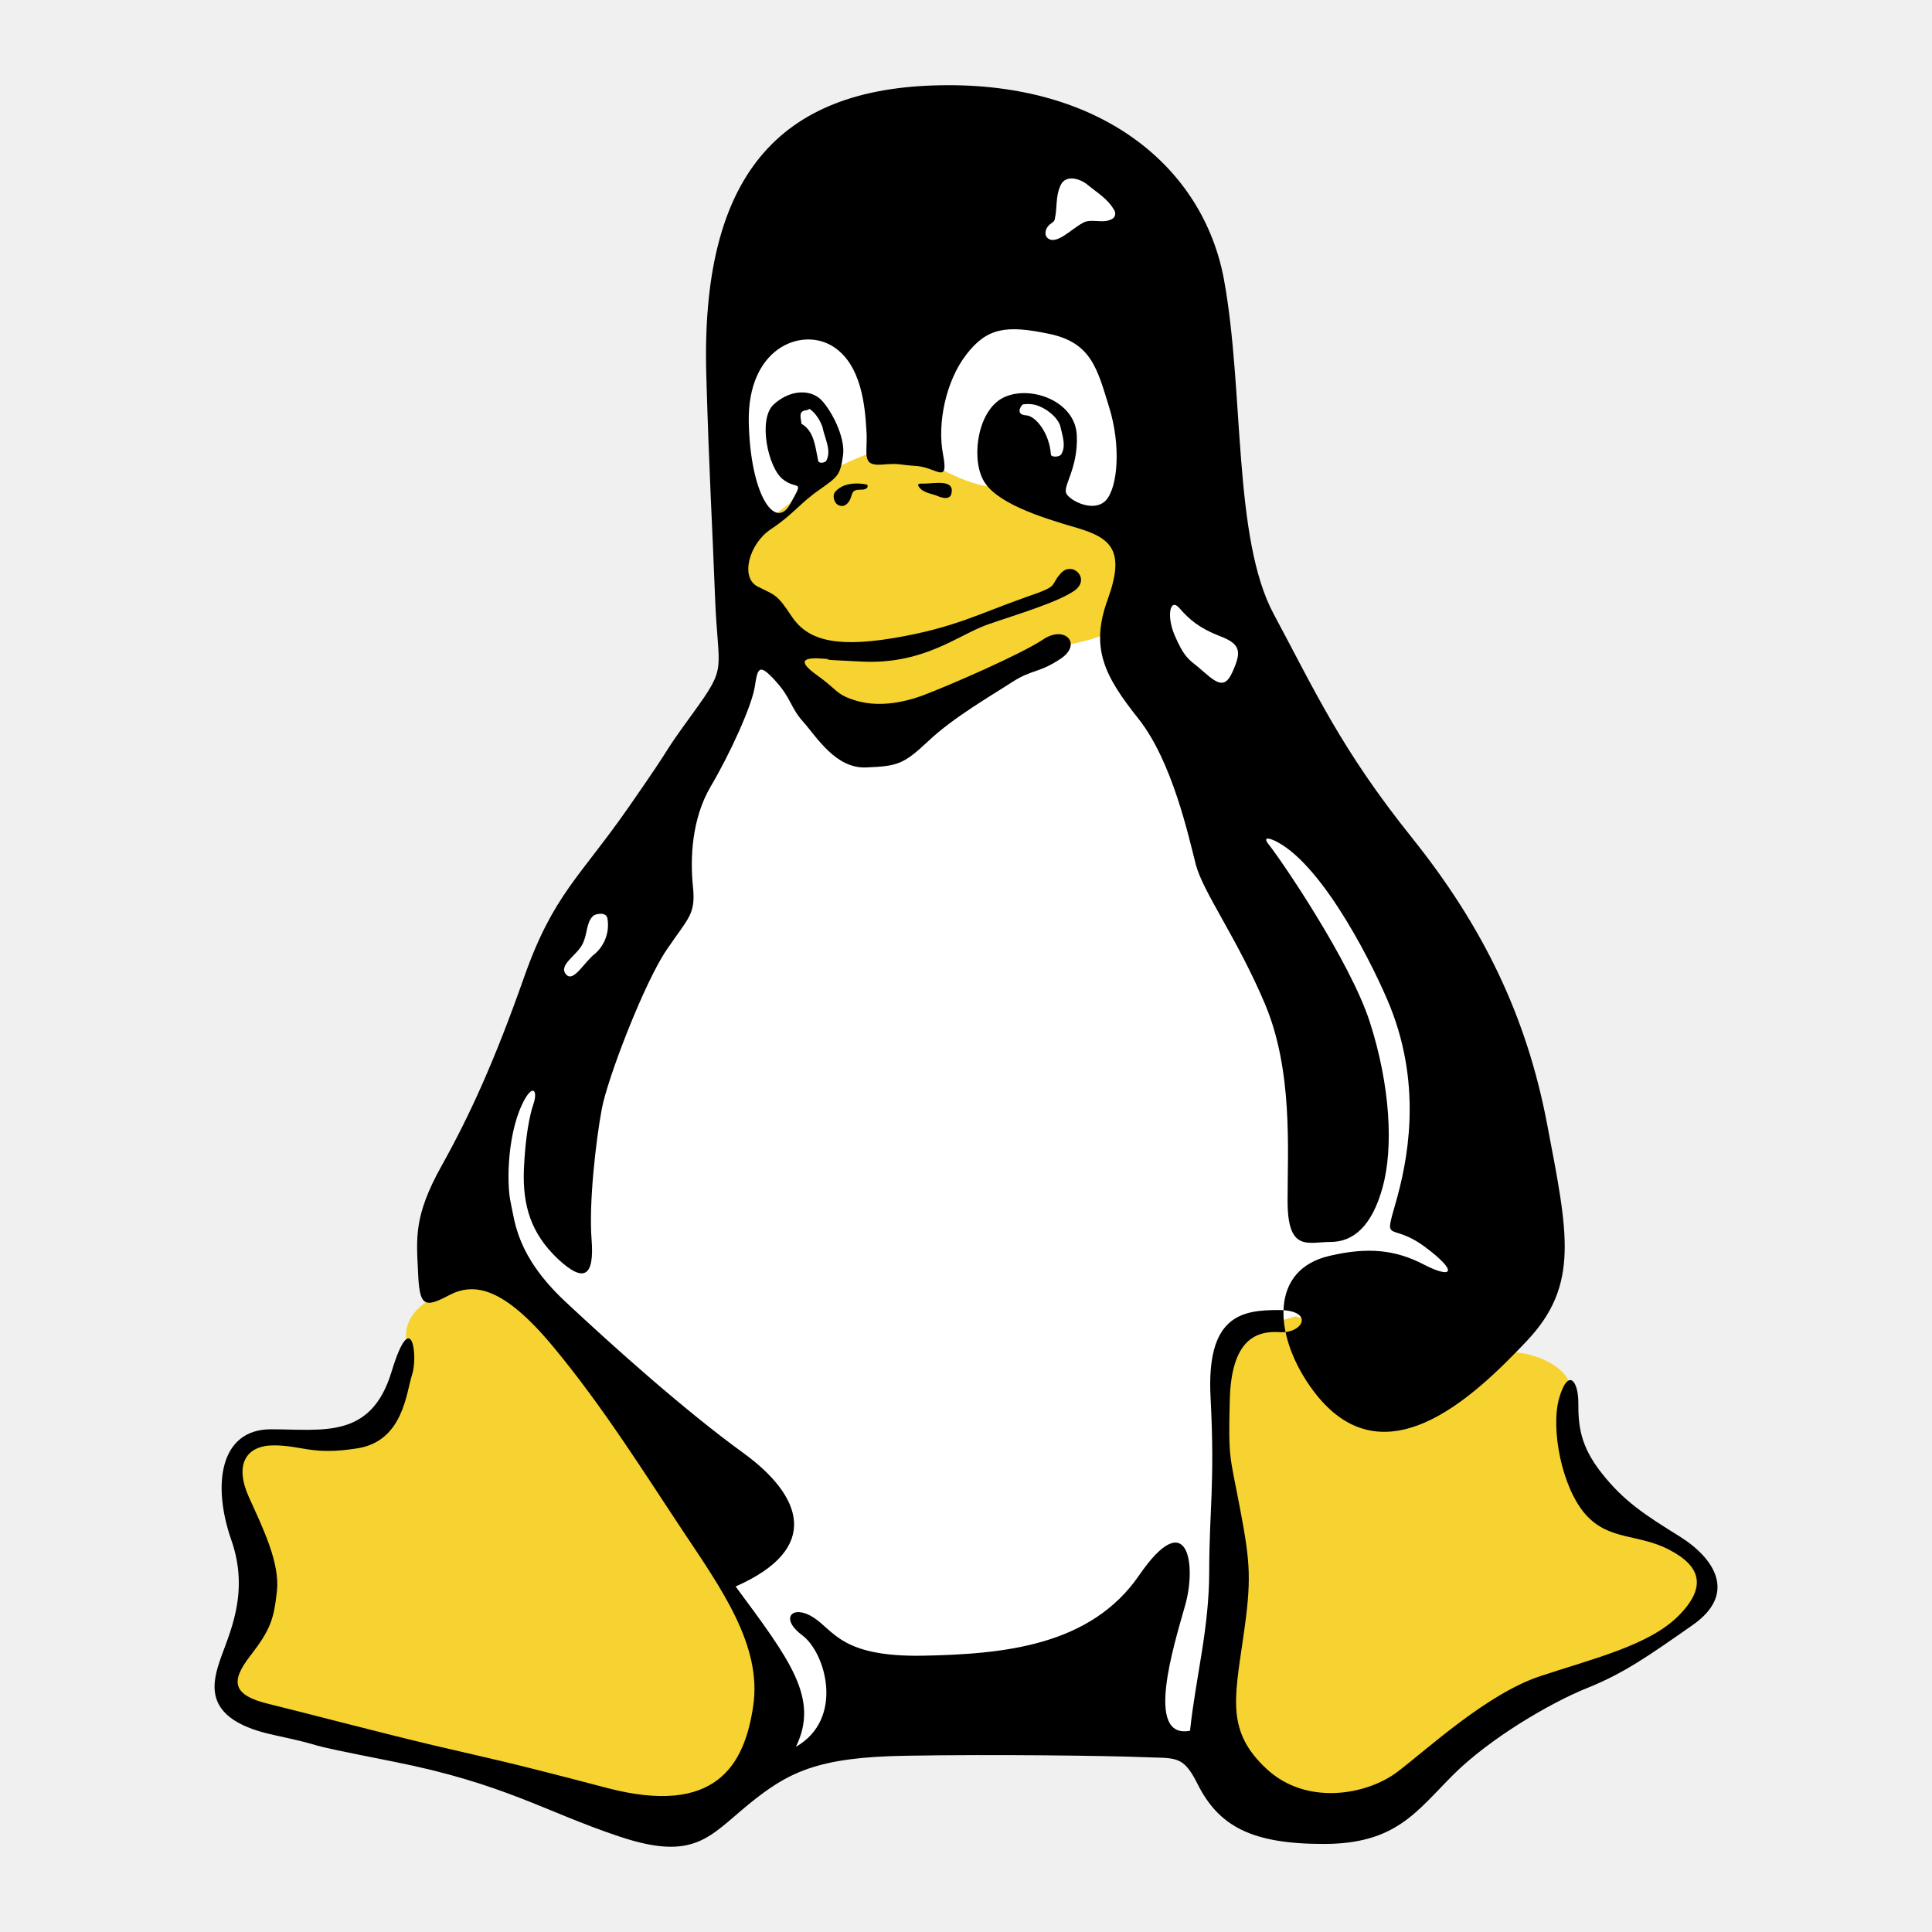
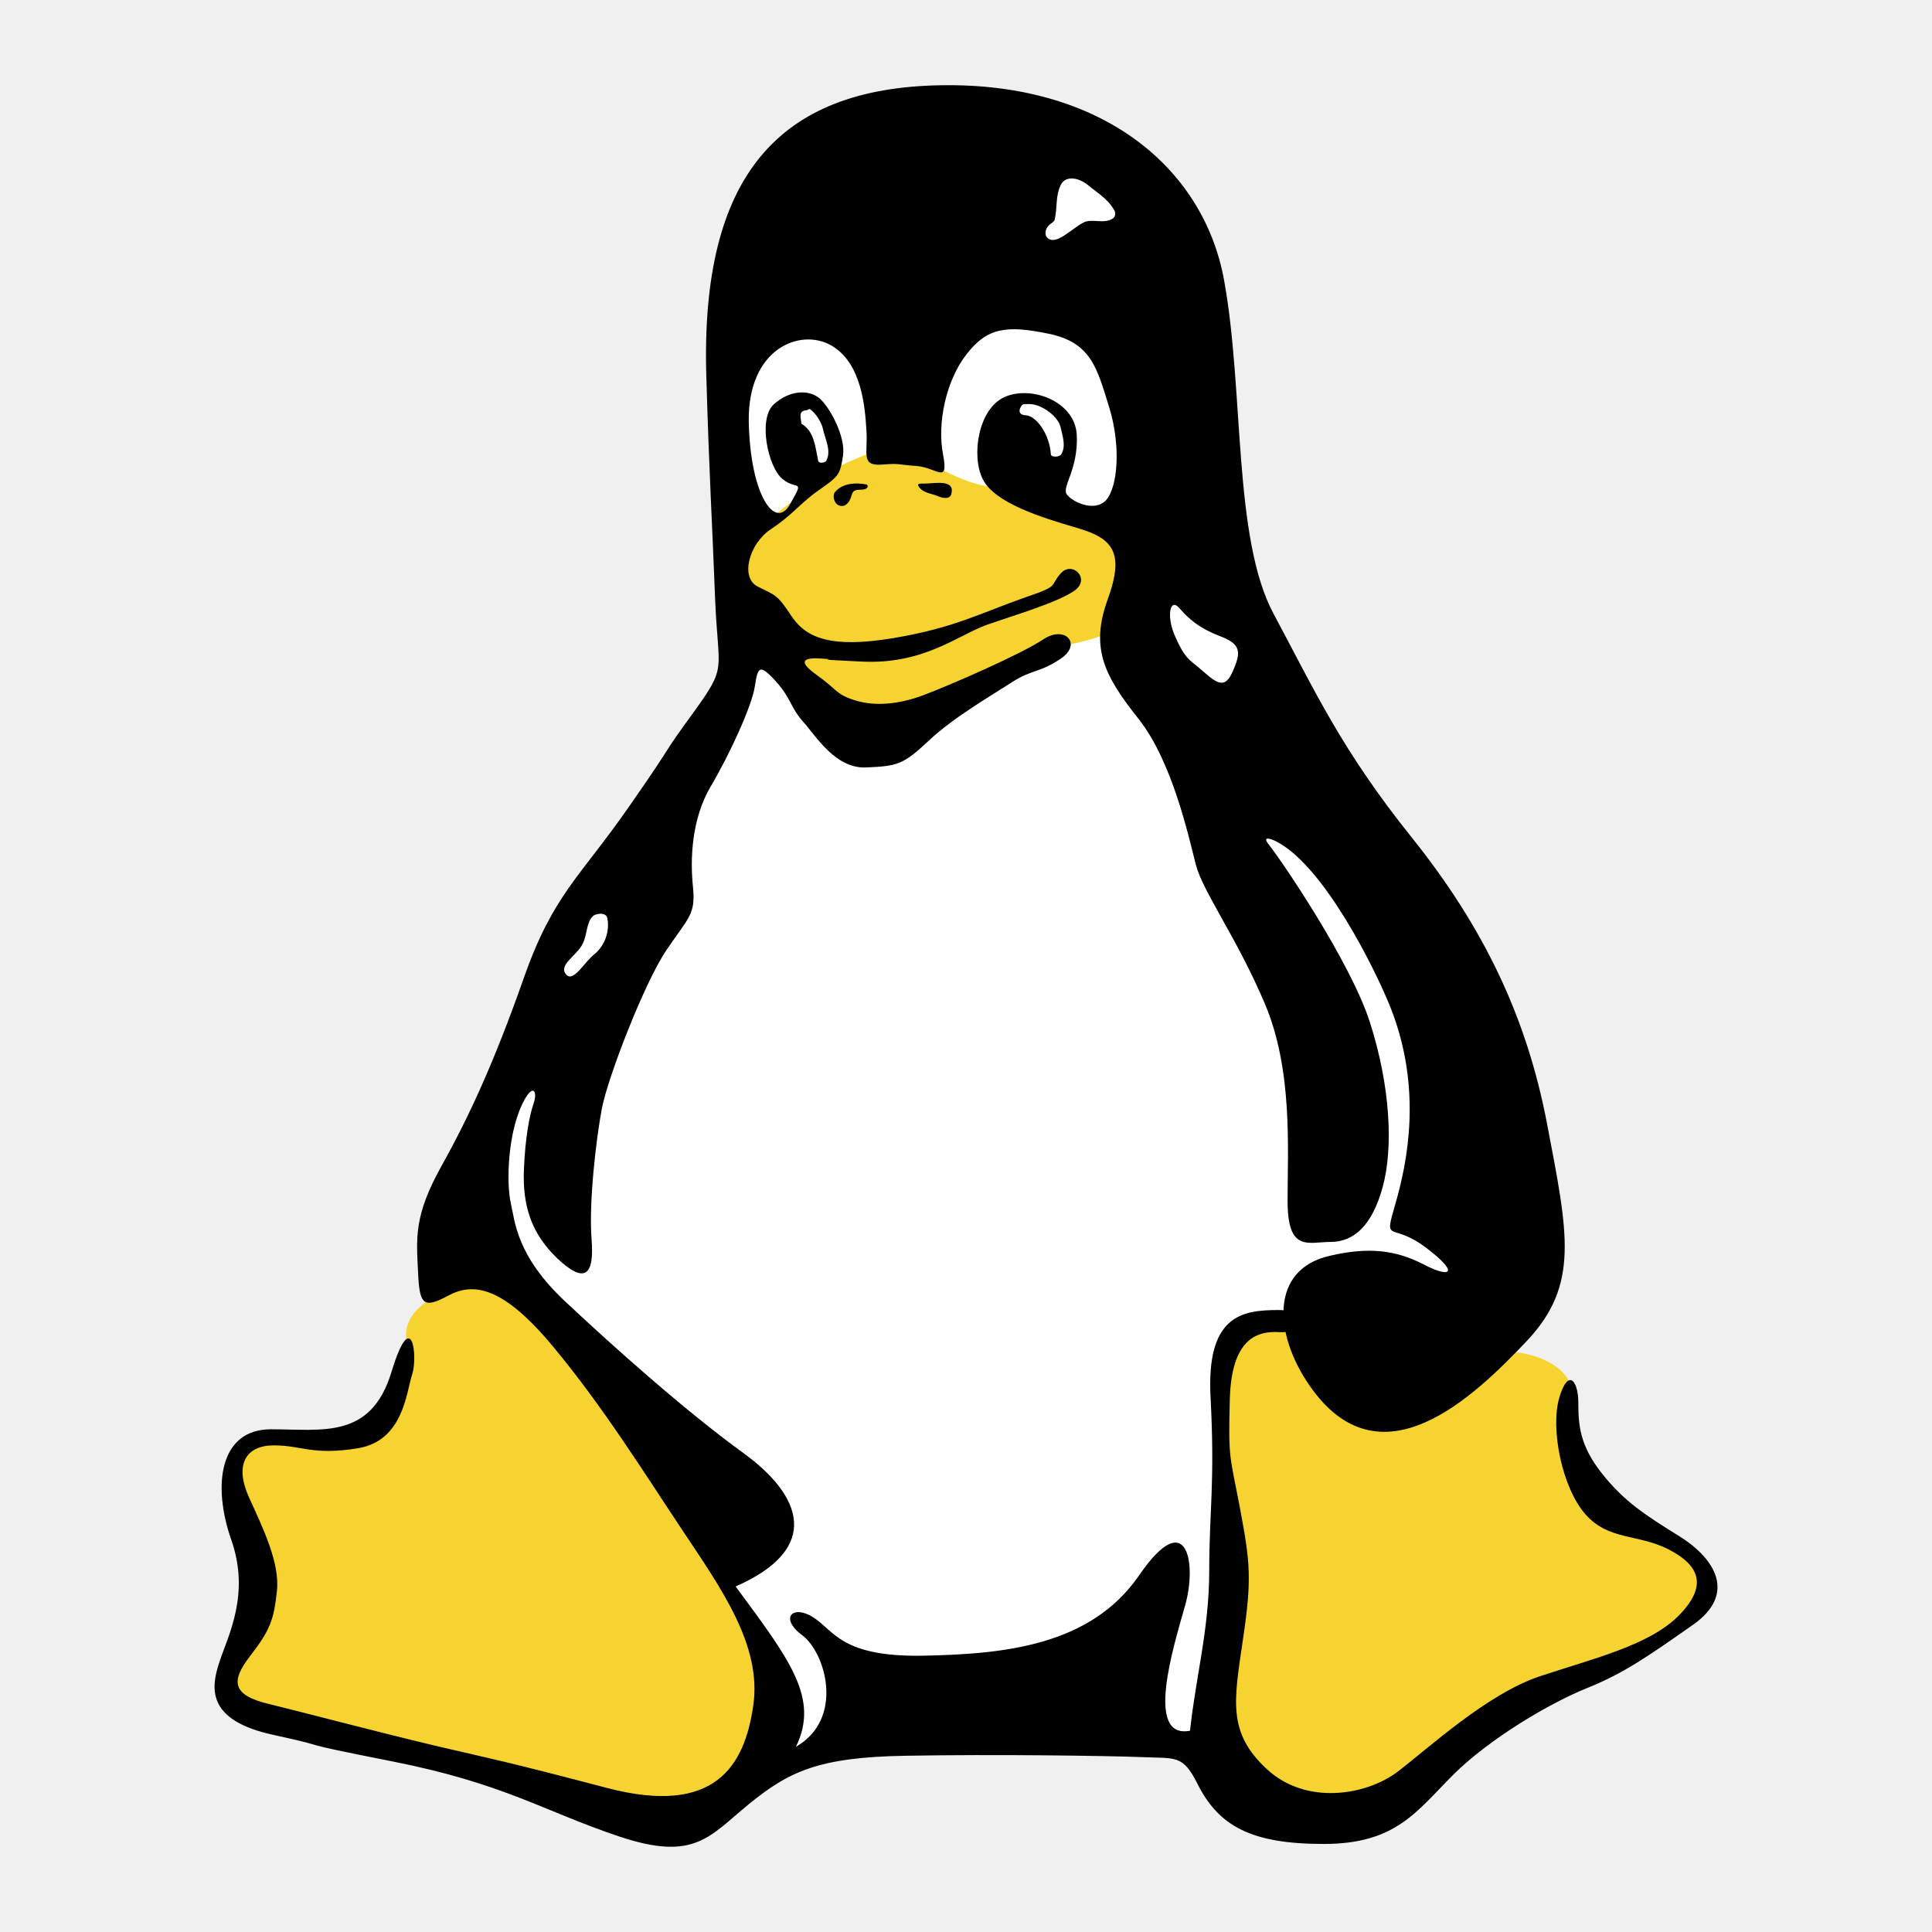
<svg xmlns="http://www.w3.org/2000/svg" width="120" height="120" viewBox="0 0 192.756 192.756">
-   <g fill-rule="evenodd" clip-rule="evenodd">
+   <g fillRule="evenodd" clip-rule="evenodd">
    <path fill="#fff" fill-opacity="0" d="M0 0h192.756v192.756H0V0z" />
    <path fill="#fff" d="M72.965 52.752l-.289-19.693 11.718-6.863 17.399-11.717 7.152-.291 7.442 7.999 4.009 26.578-5.435 9.713-22.569-.58-19.427-5.146z" />
    <path fill="#fff" d="M49.818 109.05l5.993-16.865 11.718-13.991 5.993-12.007 2.584-3.989 42.841-6.572 8.578 13.434 23.995 57.412-8.29 10.269-21.72 36.315-5.123 1.135-39.723 1.136-27.714-30.855-4.568-25.709 5.436-9.713z" />
    <path d="M104.668 65.34s-1.426-.29 2.562-1.159c4.01-.846 4.031-1.693 5.145-2.852 1.137-1.136 1.717-3.721 1.717-6.572s1.426-11.139 1.135-13.411c-.266-2.295-5.146-10.85-7.129-12.008-2.004-1.136-24.283-3.142-24.283-3.142l-6.862 5.437-5.146 4.834 1.158 15.439s-1.448 4.856-1.158 6.839c.29 2.005 3.163 4.3 4.299 5.436 1.136 1.159 5.414 5.748 6.839 7.151 1.448 1.426 1.738 2.852 5.146 1.715 3.431-1.136 5.436-1.136 8.021-3.141 2.562-2.005 8.556-4.566 8.556-4.566z" fill="#f6d330" />
    <path d="M91.523 41.057c.869-2.295 2.005-6.572 3.988-7.998 2.004-1.426 6.305-2.606 8.868-2.295 2.584.29 7.418 2.852 8.576 4.856 1.137 2.005 1.137 10.003 1.137 10.003l-.58 6.572-3.988-.289-8.576-3.432h-1.426s-1.426.557-5.726-1.715c-4.278-2.294-3.142-3.408-2.273-5.702zM82.389 47.339c.134-.134.401-.312.758-.513 1.737-.958 5.524-2.361 5.524-2.361s3.698-9.401.557-13.122c-3.119-3.72-9.98-3.141-9.98-3.141s-7.418 4.278-7.151 5.993c.29 1.716.579 7.708.869 8.555.268.869 1.426 10.003 1.426 10.003l2.562-1.136 3.721-2.852c-.001 0 .867-.557 1.714-1.426z" fill="#fff" />
    <path d="M136.949 133.622l4.143.312c.602.045 1.203.066 1.805.089 3.074.111 5.771.579 8.645.936 1.895.224 5.035 1.427 5.258 3.81.312 3.521-.713 7.396 2.271 8.845 3.053 2.072 9.869 6.862 9.869 6.862l2.006 3.697-5.992 5.437-29.43 17.711-13.412-4.567v-10.85l.557-14.569-1.426-13.145 2.273-5.146 5.725-1.716 7.708 2.294zM51.846 127.206c-.29-.268-5.503 1.271-5.837 1.337-2.428.356-5.502 2.027-5.502 4.679 0 1.359-.111 2.763-.735 3.988-.49.957-1.604 2.405-1.582 2.718-.379 1.047-1.069 2.517-2.027 3.141-1.114.112-6.06.558-6.06.558h-4.3l-2.562 3.118 2.005 8.311-.58 6.55-1.983 7.44 4.834 2.562 36.581 9.713 8.288-2.562 4.277-10.582-.869-3.988-3.987-7.998c0-.001-17.377-25.242-19.961-28.985z" fill="#f6d330" />
    <path d="M70.47 37.536c-.601-19.938 7.174-28.739 23.325-29.028 16.13-.312 26.244 8.198 28.316 19.36 2.049 11.139.869 25.82 4.99 33.44 4.1 7.641 6.729 13.5 13.791 22.3 7.039 8.8 11.428 17.756 13.479 28.627 2.07 10.85 3.23 15.974-2.051 21.565-5.279 5.569-14.658 14.659-21.699 4.389-3.541-5.146-3.92-11.54 2.051-12.898 3.809-.892 6.549-.602 9.379.868 2.852 1.471 3.52.779.111-1.76-3.432-2.54-4.121-.201-2.941-4.3 1.182-4.1 2.719-11.474-.49-19.583-1.492-3.742-6.549-13.99-11.295-16.508-.424-.245-1.67-.757-.824.29 1.27 1.582 8.109 11.651 10.047 17.644 2.072 6.439 2.361 12.588 1.293 16.486-1.068 3.921-2.941 5.48-5.191 5.48s-4.299 1.069-4.299-4.099c0-5.191.535-13.011-2.25-19.628-2.785-6.594-6.172-11.139-6.906-13.924-.713-2.785-2.34-10.27-5.703-14.525-3.387-4.255-4.857-7.04-3.098-11.896 1.76-4.834.445-6.149-3.074-7.174-3.52-1.024-8.221-2.495-9.379-4.856-1.181-2.339-.445-7.04 2.184-8.198 2.65-1.181 7.039.423 7.195 3.81.156 3.364-1.471 5.124-1.023 5.859.445.735 2.783 1.916 3.965.602 1.158-1.337 1.471-5.437.289-9.246-1.182-3.81-1.76-6.461-6.016-7.33-4.254-.892-6.17-.602-8.22 2.049-2.05 2.629-2.94 6.884-2.339 9.981.579 3.074-.602 1.314-2.651 1.158-2.05-.134-1.47-.29-3.52-.134-2.05.134-1.314-1.181-1.471-3.386-.134-2.206-.423-6.75-3.52-8.51-3.075-1.76-8.354.29-8.221 7.642.156 7.33 2.651 10.849 4.122 8.198 1.47-2.629.735-1.314-.735-2.495-1.47-1.158-2.495-6.015-.891-7.463 1.626-1.47 3.52-1.47 4.567-.601 1.025.891 2.629 3.832 2.339 5.725-.29 1.916-.446 2.05-2.339 3.386-1.916 1.314-2.651 2.495-4.856 3.943-2.206 1.47-3.074 4.857-1.314 5.726 1.76.891 1.916.735 3.364 2.941 1.47 2.206 3.965 3.23 10.136 2.206 6.149-1.025 8.688-2.495 13.345-4.122 3.387-1.159 2.205-1.025 3.387-2.339 1.158-1.314 3.074.579 1.314 1.76-1.76 1.181-5.727 2.339-8.666 3.364-2.919 1.047-6.305 3.966-12.454 3.676-6.171-.29-1.916-.156-3.832-.29-1.894-.156-2.785.134-.735 1.604 2.072 1.471 1.916 1.916 3.676 2.495 1.76.602 4.099.602 6.906-.423 2.785-1.047 9.826-4.122 12.031-5.592 2.184-1.47 3.943.446 1.76 1.916-2.205 1.47-2.807 1.025-4.857 2.339-2.049 1.337-5.859 3.52-8.354 5.881-2.495 2.339-3.074 2.495-6.171 2.629-3.074.156-4.99-3.074-6.305-4.544-1.314-1.471-1.181-2.339-2.785-4.1-1.604-1.76-1.76-1.337-2.05.579s-2.495 6.75-4.411 9.981c-1.894 3.23-2.05 7.196-1.76 9.981.29 2.785-.445 3.074-2.628 6.304-2.206 3.23-5.882 12.765-6.461 15.84-.58 3.074-1.314 9.401-1.025 13.055.29 3.676-.735 4.411-3.386 1.916-2.629-2.495-3.521-5.28-3.364-8.956.134-3.141.557-5.347.958-6.505.401-1.158.022-1.96-.824-.534-1.805 3.118-1.894 8.51-1.448 10.426.423 1.894.579 5.28 5.414 9.824 4.856 4.545 11.896 10.85 17.756 15.105 5.881 4.255 7.931 9.535-.735 13.345 5.436 7.352 8.376 11.161 6.015 15.995 4.856-2.785 2.985-9.356.646-11.117-2.362-1.76-.936-3.118 1.114-1.781 2.05 1.314 2.785 3.943 10.872 3.809 8.064-.155 16.753-.957 21.611-8.02 4.834-7.04 5.77-1.114 4.588 3.008-1.158 4.099-4.055 13.367.49 12.498.58-5.437 1.916-10.137 1.916-15.996 0-5.882.58-8.711.135-17.221-.447-8.199 3.096-8.756 6.75-8.756 3.676 0 2.494 2.361.156 2.205-2.361-.155-4.836.736-4.99 6.751-.156 6.015 0 5.436 1.023 10.85 1.025 5.436 1.182 7.04.291 13.055-.869 6.016-1.605 9.245 2.361 12.922 3.943 3.676 9.957 2.629 13.055.289 3.074-2.339 8.934-7.774 14.213-9.535 5.303-1.76 10.873-3.074 13.812-6.015 2.92-2.94 2.184-4.99-.891-6.595-3.074-1.626-6.016-.891-8.354-3.52-2.363-2.651-3.521-8.511-2.652-11.607.891-3.074 1.916-1.76 1.916.446 0 2.205.135 4.255 2.34 7.039 2.205 2.785 4.254 4.122 7.775 6.305 3.52 2.206 5.725 5.726 1.314 8.822-4.389 3.074-6.885 4.835-10.561 6.305-3.654 1.471-9.668 4.99-13.346 8.645-3.676 3.676-5.725 6.906-12.92 6.906-7.174 0-10.471-1.738-12.609-6.016-1.471-2.94-2.207-2.494-5.57-2.65-3.387-.134-14.682-.29-23.481-.134-8.8.134-11.74 1.604-15.706 4.834-3.943 3.23-5.414 5.726-12.899 3.23s-11.451-5.28-22.59-7.485c-11.162-2.205-5.146-1.181-11.897-2.651-6.75-1.448-6.305-4.679-5.413-7.329.869-2.629 3.074-6.751 1.158-12.164-1.894-5.437-1.158-11.006 3.965-11.006 5.146 0 9.981 1.025 12.03-5.726 2.05-6.75 2.651-1.47 2.05.29-.579 1.76-.869 6.594-5.414 7.33-4.545.734-5.569-.29-8.377-.29-2.784 0-3.943 1.916-2.495 5.146 1.47 3.229 3.096 6.594 2.807 9.379-.312 2.784-.602 3.81-2.651 6.46-2.05 2.629-1.76 3.966 1.916 4.835 3.653.892 10.27 2.651 16.419 4.122 6.171 1.447 6.617 1.447 17.31 4.255 10.716 2.784 13.657-2.206 14.526-8.221.891-6.016-3.23-11.741-7.04-17.467S60.2 140.396 55.209 134.38c-4.99-6.015-7.931-6.461-10.426-5.146-2.496 1.337-2.941 1.047-3.075-2.339-.156-3.364-.446-5.569 2.339-10.56 2.785-4.99 5.28-10.427 8.221-18.781 2.94-8.354 5.569-9.98 10.56-17.176 4.991-7.173 2.785-4.389 6.305-9.223 3.52-4.856 2.495-3.966 2.206-11.607-.29-7.62-.579-12.031-.869-22.012zM56.457 97.197c.758.914 1.827-1.247 2.941-2.071a3.819 3.819 0 0 0 1.203-3.498c-.111-.69-1.226-.468-1.448-.223-.69.69-.535 1.805-1.025 2.763-.557 1.158-2.428 2.094-1.671 3.029zm63.07-30.655c1.582 1.337 2.562 2.496 3.43.513.893-1.983.893-2.785-1.246-3.587-2.117-.825-3.074-1.693-4.033-2.785-.957-1.114-1.291.78-.512 2.629.957 2.273 1.514 2.54 2.361 3.23zM86.466 48.341c-1.092-.223-2.406-.134-3.142.735-.29.29-.156 1.114.356 1.337.668.29 1.114-.378 1.248-.891.067-.223.156-.512.379-.579.29-.156.713-.022 1.025-.156.357-.134.223-.446.134-.446zm5.191.201c.446.668 1.248.668 1.916.958.356.156 1.092.379 1.314-.134.513-1.626-1.693-1.114-2.718-1.114-.222 0-.735-.066-.512.29zm10.695-7.107c1.002.044 2.361 1.827 2.494 3.899.021.312.869.289 1.047-.022.469-.824.135-1.738-.088-2.718-.18-.802-1.137-1.626-1.939-1.983-.535-.268-1.092-.356-1.805-.268-.178.09-.801 1.025.291 1.092zm-21.856-.512c-.914.066-.579.779-.535 1.358 1.27.713 1.381 2.317 1.648 3.587.022.49.757.268.824.112.557-1.025-.134-2.183-.378-3.386-.223-.624-.646-1.337-1.226-1.76-.088-.089-.245.089-.333.089zm28.025-22.479c-.914-.735-2.34-1.025-2.762.178-.445 1.025-.268 2.072-.514 3.186 0 .356-.445.445-.689.779-.357.423-.268.958-.09 1.114.848.869 2.406-.847 3.543-1.448.846-.535 2.07.156 3.008-.445.266-.178.355-.602.088-.936-.601-1.047-1.648-1.648-2.584-2.428z" />
    <path d="M134.943 135.093c.135-.602.445-1.782 1.025-1.96.201-.067.379.022.445.223.133.378-.268 2.54-.111 3.03.178.512.779.445 1.203.312 1.002-.335 1.582-1.515 1.537-1.626 0-.045-.023-.045-.066-.045-.156.045-.291.602-.736.734-.289.09-.512.045-.602-.244-.088-.312.291-2.54.111-3.053-.154-.512-.668-.646-1.158-.49-1.092.357-1.559 2.027-1.848 3.008h-.023l.156-2.295-1.359.446-.066 4.745 1.27-.424c.023-.824.066-1.76.222-2.361zM140.826 135.605c1.09-.356 1.58-1.648 1.535-1.805-.021-.044-.043-.067-.088-.067-.09.045-.289.78-.914.98-.268.09-.512.022-.578-.155-.09-.268-.023-.735-.023-1.137l.045-2.139 1.492-.49-.021-.513-1.492.49.066-2.027-1.336.758-.068 4.522c0 .49-.043.913.045 1.137.177.58.779.647 1.337.446z" />
  </g>
</svg>
